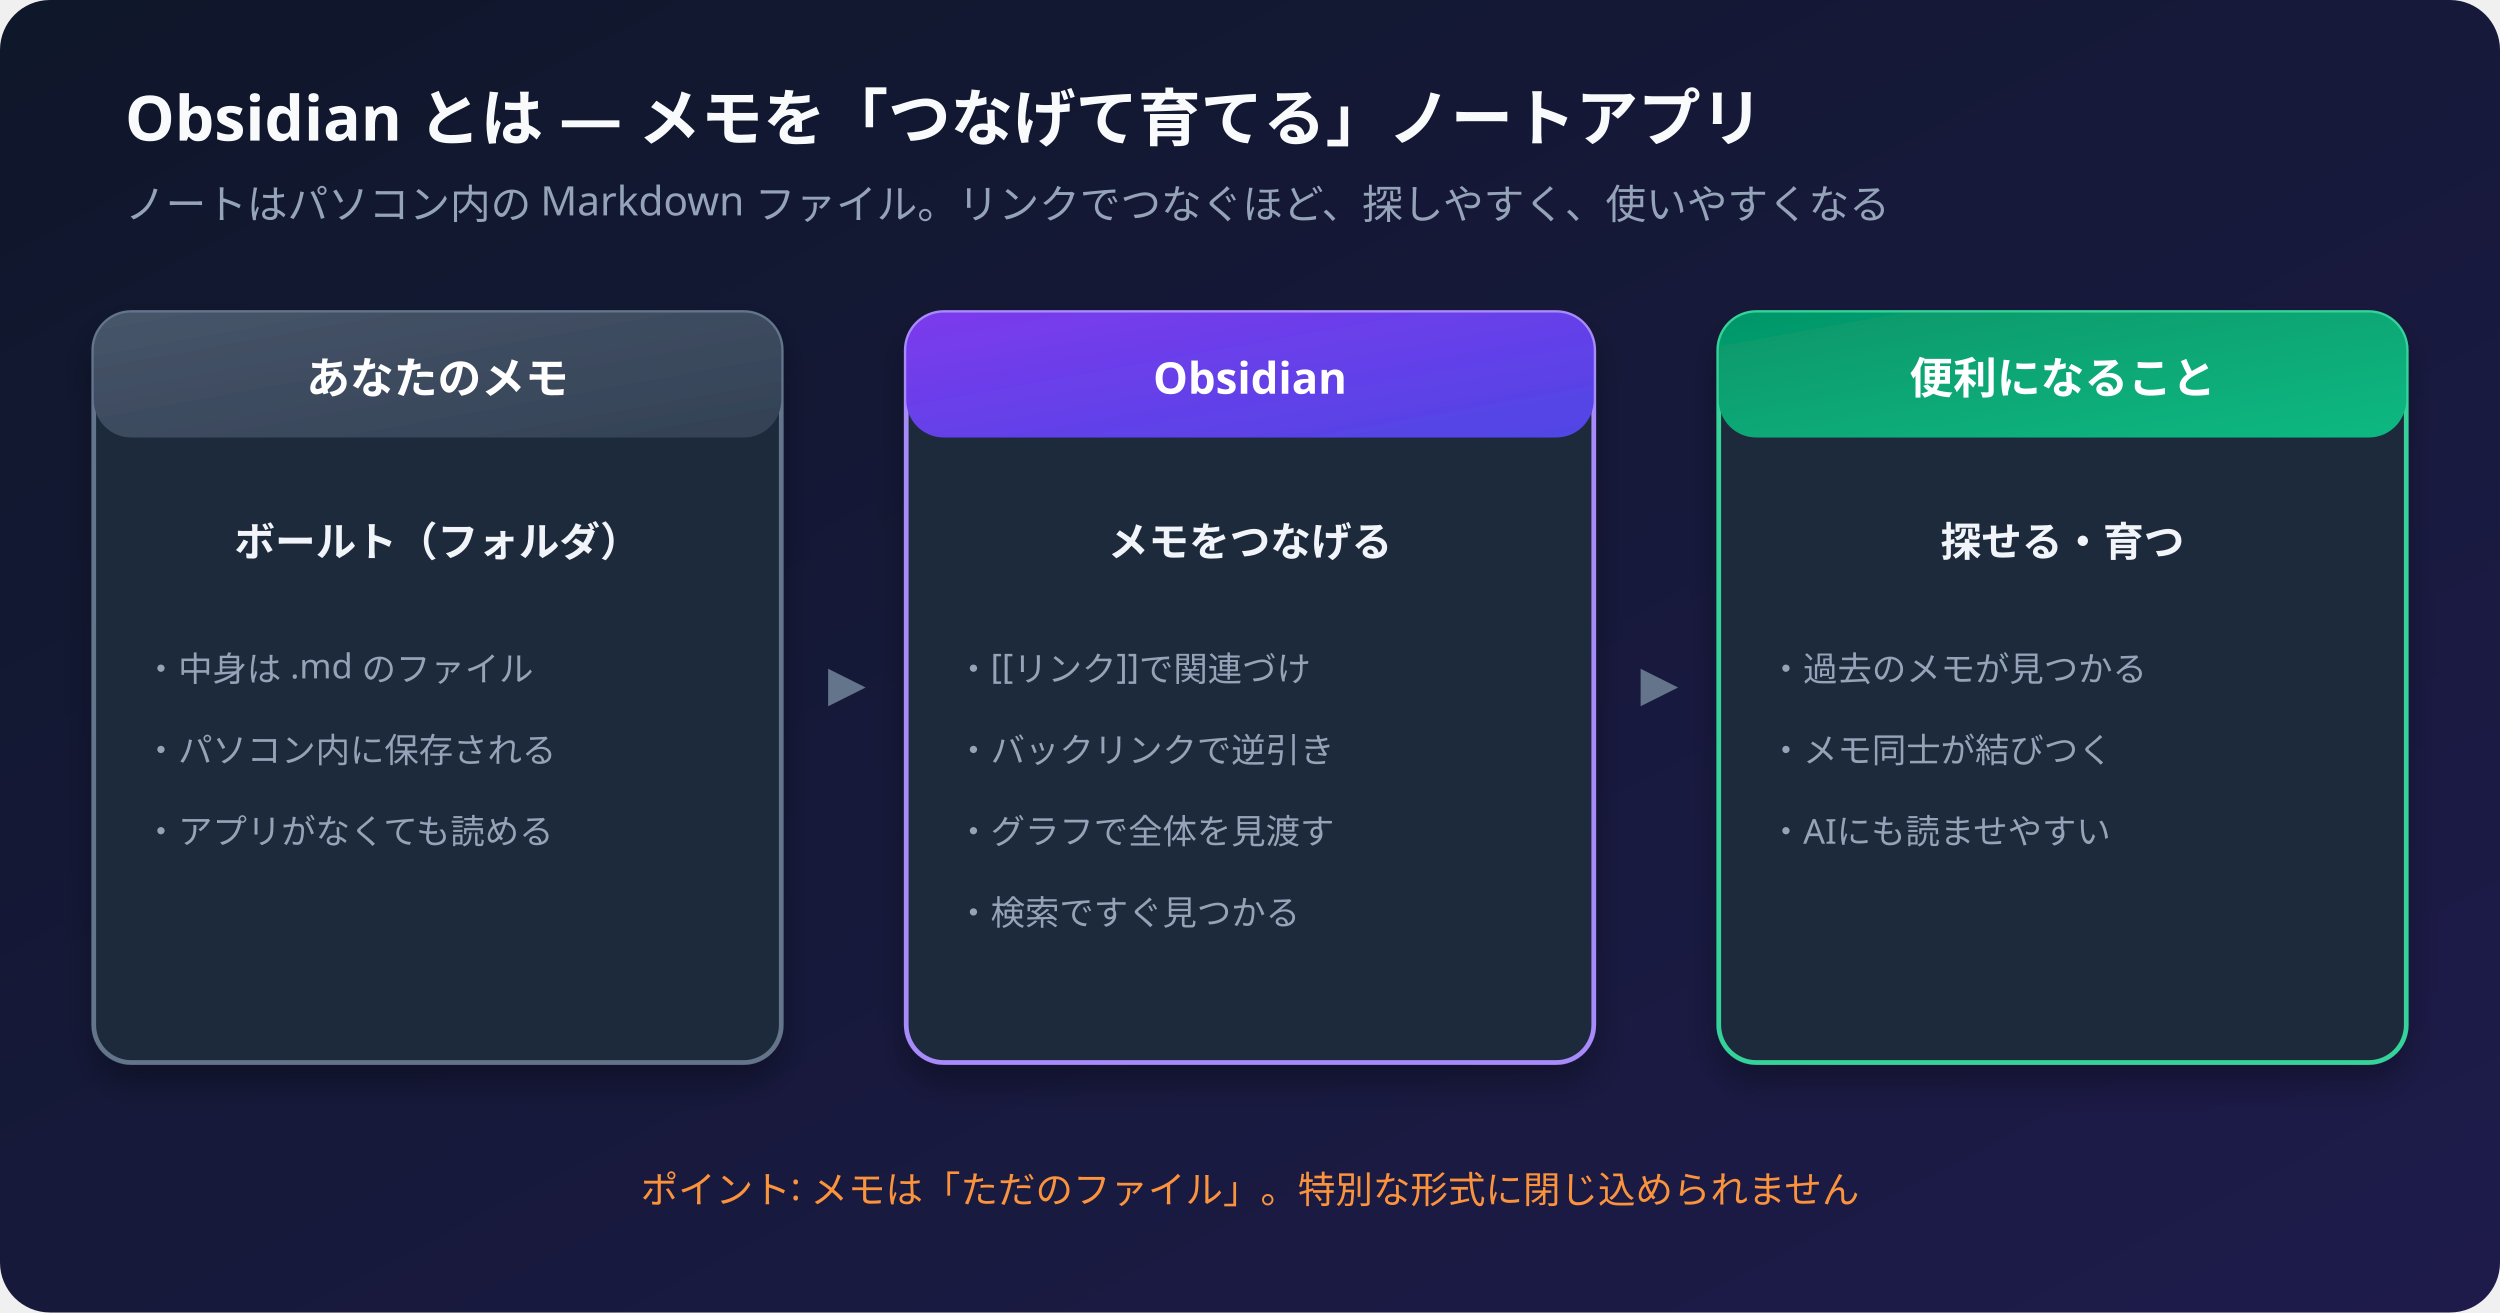
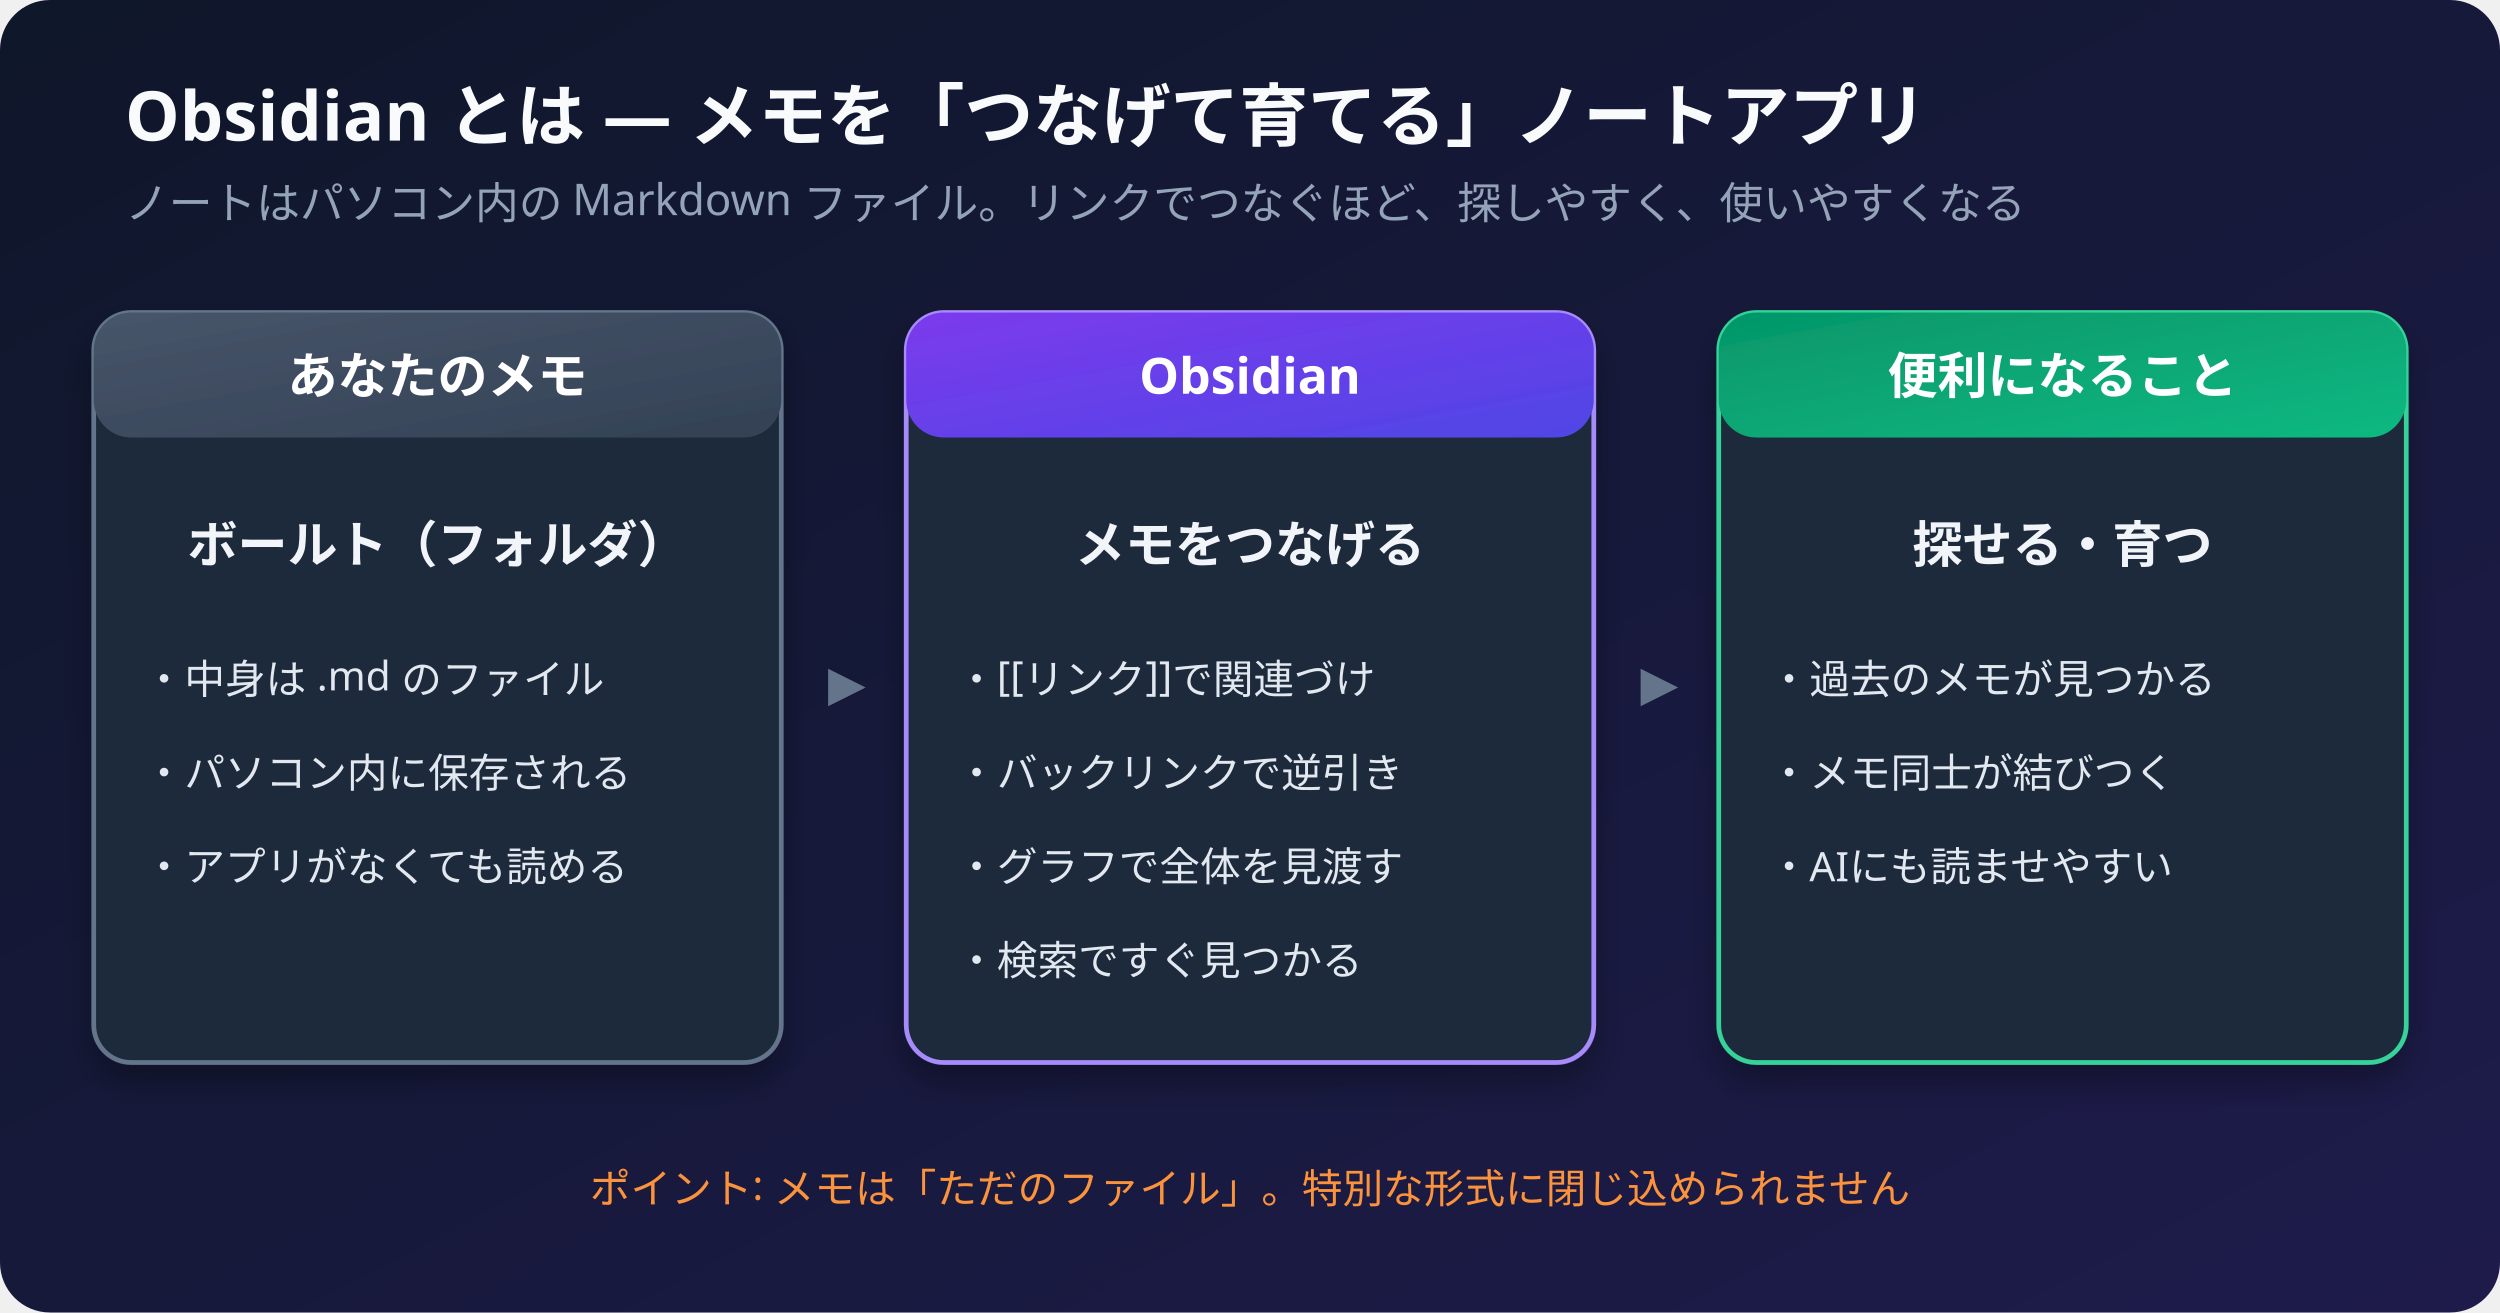
<svg xmlns="http://www.w3.org/2000/svg" viewBox="0 0 800 420" width="100%" height="100%">
  <defs>
    <linearGradient id="bgGrad" x1="0%" y1="0%" x2="100%" y2="100%">
      <stop offset="0%" stop-color="#0f172a" />
      <stop offset="100%" stop-color="#1e1b4b" />
    </linearGradient>
    <linearGradient id="g_gray" x1="0%" y1="0%" x2="100%" y2="100%">
      <stop offset="0%" stop-color="#475569" />
      <stop offset="100%" stop-color="#334155" />
    </linearGradient>
    <linearGradient id="g_purple" x1="0%" y1="0%" x2="100%" y2="100%">
      <stop offset="0%" stop-color="#7c3aed" />
      <stop offset="100%" stop-color="#4f46e5" />
    </linearGradient>
    <linearGradient id="g_blue" x1="0%" y1="0%" x2="100%" y2="100%">
      <stop offset="0%" stop-color="#2563eb" />
      <stop offset="100%" stop-color="#4f46e5" />
    </linearGradient>
    <linearGradient id="g_orange" x1="0%" y1="0%" x2="100%" y2="100%">
      <stop offset="0%" stop-color="#d97706" />
      <stop offset="100%" stop-color="#ea580c" />
    </linearGradient>
    <linearGradient id="g_green" x1="0%" y1="0%" x2="100%" y2="100%">
      <stop offset="0%" stop-color="#059669" />
      <stop offset="100%" stop-color="#10b981" />
    </linearGradient>
    <linearGradient id="g_teal" x1="0%" y1="0%" x2="100%" y2="100%">
      <stop offset="0%" stop-color="#0d9488" />
      <stop offset="100%" stop-color="#0891b2" />
    </linearGradient>
    <filter id="shadow" x="-10%" y="-10%" width="120%" height="120%">
      <feDropShadow dx="0" dy="6" stdDeviation="5" flood-color="#000" flood-opacity="0.3" />
    </filter>
  </defs>
  <rect width="800" height="420" rx="16" fill="url(#bgGrad)" />
-   <text x="40" y="45" fill="#f8fafc" font-family="sans-serif" font-size="20" font-weight="bold">Obsidian とは ― メモを「つなげて育てる」ノートアプリ</text>
-   <text x="40" y="70" fill="#94a3b8" font-family="sans-serif" font-size="13">ノートはパソコン内の Markdown ファイル。リンクでつなぐほど、探しやすく、使いやすくなる</text>
+   <text x="40" y="45" fill="#f8fafc" font-family="sans-serif" font-size="22" font-weight="bold">Obsidian とは ― メモを「つなげて育てる」ノートアプリ</text>
+   <text x="40" y="70" fill="#94a3b8" font-family="sans-serif" font-size="14">ノートはパソコン内の Markdown ファイル。リンクでつなぐほど、探しやすく、使いやすくなる</text>
  <g filter="url(#shadow)">
    <rect x="30.0" y="100" width="220.0" height="240" rx="12" fill="#1e293b" stroke="#64748b" stroke-width="1.5" />
    <rect x="30.0" y="100" width="220.0" height="40" rx="12" fill="url(#g_gray)" />
-     <text x="140.0" y="126" text-anchor="middle" fill="#ffffff" font-family="sans-serif" font-size="14" font-weight="bold">あなたのメモ</text>
-     <text x="140.0" y="178" text-anchor="middle" fill="#f1f5f9" font-family="sans-serif" font-size="13" font-weight="bold">ボールト（フォルダ）</text>
-     <text x="46.0" y="218" fill="#94a3b8" font-family="sans-serif" font-size="11">・中身は .md のファイル</text>
-     <text x="46.0" y="244" fill="#94a3b8" font-family="sans-serif" font-size="11">・パソコン内に保存される</text>
-     <text x="46.0" y="270" fill="#94a3b8" font-family="sans-serif" font-size="11">・アプリがなくても読める</text>
+     <text x="140.0" y="126" text-anchor="middle" fill="#ffffff" font-family="sans-serif" font-size="16" font-weight="bold">あなたのメモ</text>
+     <text x="140.0" y="180" text-anchor="middle" fill="#f1f5f9" font-family="sans-serif" font-size="16" font-weight="bold">ボールト（フォルダ）</text>
+     <text x="46.0" y="222" fill="#e2e8f0" font-family="sans-serif" font-size="13">・中身は .md のファイル</text>
+     <text x="46.0" y="252" fill="#e2e8f0" font-family="sans-serif" font-size="13">・パソコン内に保存される</text>
+     <text x="46.0" y="282" fill="#e2e8f0" font-family="sans-serif" font-size="13">・アプリがなくても読める</text>
  </g>
  <polygon points="265.0,226.0 265.0,214.0 277.0,220.0" fill="#64748b" />
  <g filter="url(#shadow)">
    <rect x="290.0" y="100" width="220.0" height="240" rx="12" fill="#1e293b" stroke="#a78bfa" stroke-width="1.5" />
    <rect x="290.0" y="100" width="220.0" height="40" rx="12" fill="url(#g_purple)" />
-     <text x="400.0" y="126" text-anchor="middle" fill="#ffffff" font-family="sans-serif" font-size="14" font-weight="bold">Obsidian</text>
-     <text x="400.0" y="178" text-anchor="middle" fill="#f1f5f9" font-family="sans-serif" font-size="13" font-weight="bold">メモをつなげる</text>
-     <text x="306.0" y="218" fill="#94a3b8" font-family="sans-serif" font-size="11">・[[リンク]]で関連づけ</text>
-     <text x="306.0" y="244" fill="#94a3b8" font-family="sans-serif" font-size="11">・バックリンクで逆引き</text>
-     <text x="306.0" y="270" fill="#94a3b8" font-family="sans-serif" font-size="11">・グラフで全体を見渡す</text>
-     <text x="306.0" y="296" fill="#94a3b8" font-family="sans-serif" font-size="11">・検索ですぐ見つかる</text>
+     <text x="400.0" y="126" text-anchor="middle" fill="#ffffff" font-family="sans-serif" font-size="16" font-weight="bold">Obsidian</text>
+     <text x="400.0" y="180" text-anchor="middle" fill="#f1f5f9" font-family="sans-serif" font-size="16" font-weight="bold">メモをつなげる</text>
+     <text x="306.0" y="222" fill="#e2e8f0" font-family="sans-serif" font-size="13">・[[リンク]]で関連づけ</text>
+     <text x="306.0" y="252" fill="#e2e8f0" font-family="sans-serif" font-size="13">・バックリンクで逆引き</text>
+     <text x="306.0" y="282" fill="#e2e8f0" font-family="sans-serif" font-size="13">・グラフで全体を見渡す</text>
+     <text x="306.0" y="312" fill="#e2e8f0" font-family="sans-serif" font-size="13">・検索ですぐ見つかる</text>
  </g>
  <polygon points="525.0,226.0 525.0,214.0 537.0,220.0" fill="#64748b" />
  <g filter="url(#shadow)">
    <rect x="550.0" y="100" width="220.0" height="240" rx="12" fill="#1e293b" stroke="#34d399" stroke-width="1.5" />
    <rect x="550.0" y="100" width="220.0" height="40" rx="12" fill="url(#g_green)" />
-     <text x="660.0" y="126" text-anchor="middle" fill="#ffffff" font-family="sans-serif" font-size="14" font-weight="bold">便利になること</text>
-     <text x="660.0" y="178" text-anchor="middle" fill="#f1f5f9" font-family="sans-serif" font-size="13" font-weight="bold">探せる・育つ</text>
-     <text x="566.0" y="218" fill="#94a3b8" font-family="sans-serif" font-size="11">・過去のメモが見つかる</text>
-     <text x="566.0" y="244" fill="#94a3b8" font-family="sans-serif" font-size="11">・メモ同士が結びつく</text>
-     <text x="566.0" y="270" fill="#94a3b8" font-family="sans-serif" font-size="11">・AIにも読ませやすい</text>
+     <text x="660.0" y="126" text-anchor="middle" fill="#ffffff" font-family="sans-serif" font-size="16" font-weight="bold">便利になること</text>
+     <text x="660.0" y="180" text-anchor="middle" fill="#f1f5f9" font-family="sans-serif" font-size="16" font-weight="bold">探せる・育つ</text>
+     <text x="566.0" y="222" fill="#e2e8f0" font-family="sans-serif" font-size="13">・過去のメモが見つかる</text>
+     <text x="566.0" y="252" fill="#e2e8f0" font-family="sans-serif" font-size="13">・メモ同士が結びつく</text>
+     <text x="566.0" y="282" fill="#e2e8f0" font-family="sans-serif" font-size="13">・AIにも読ませやすい</text>
  </g>
-   <text x="400" y="385" text-anchor="middle" fill="#fb923c" font-family="sans-serif" font-size="12">ポイント: メモは「ただのファイル」。特別な形式に閉じ込められません</text>
+   <text x="400" y="385" text-anchor="middle" fill="#fb923c" font-family="sans-serif" font-size="13">ポイント: メモは「ただのファイル」。特別な形式に閉じ込められません</text>
</svg>
